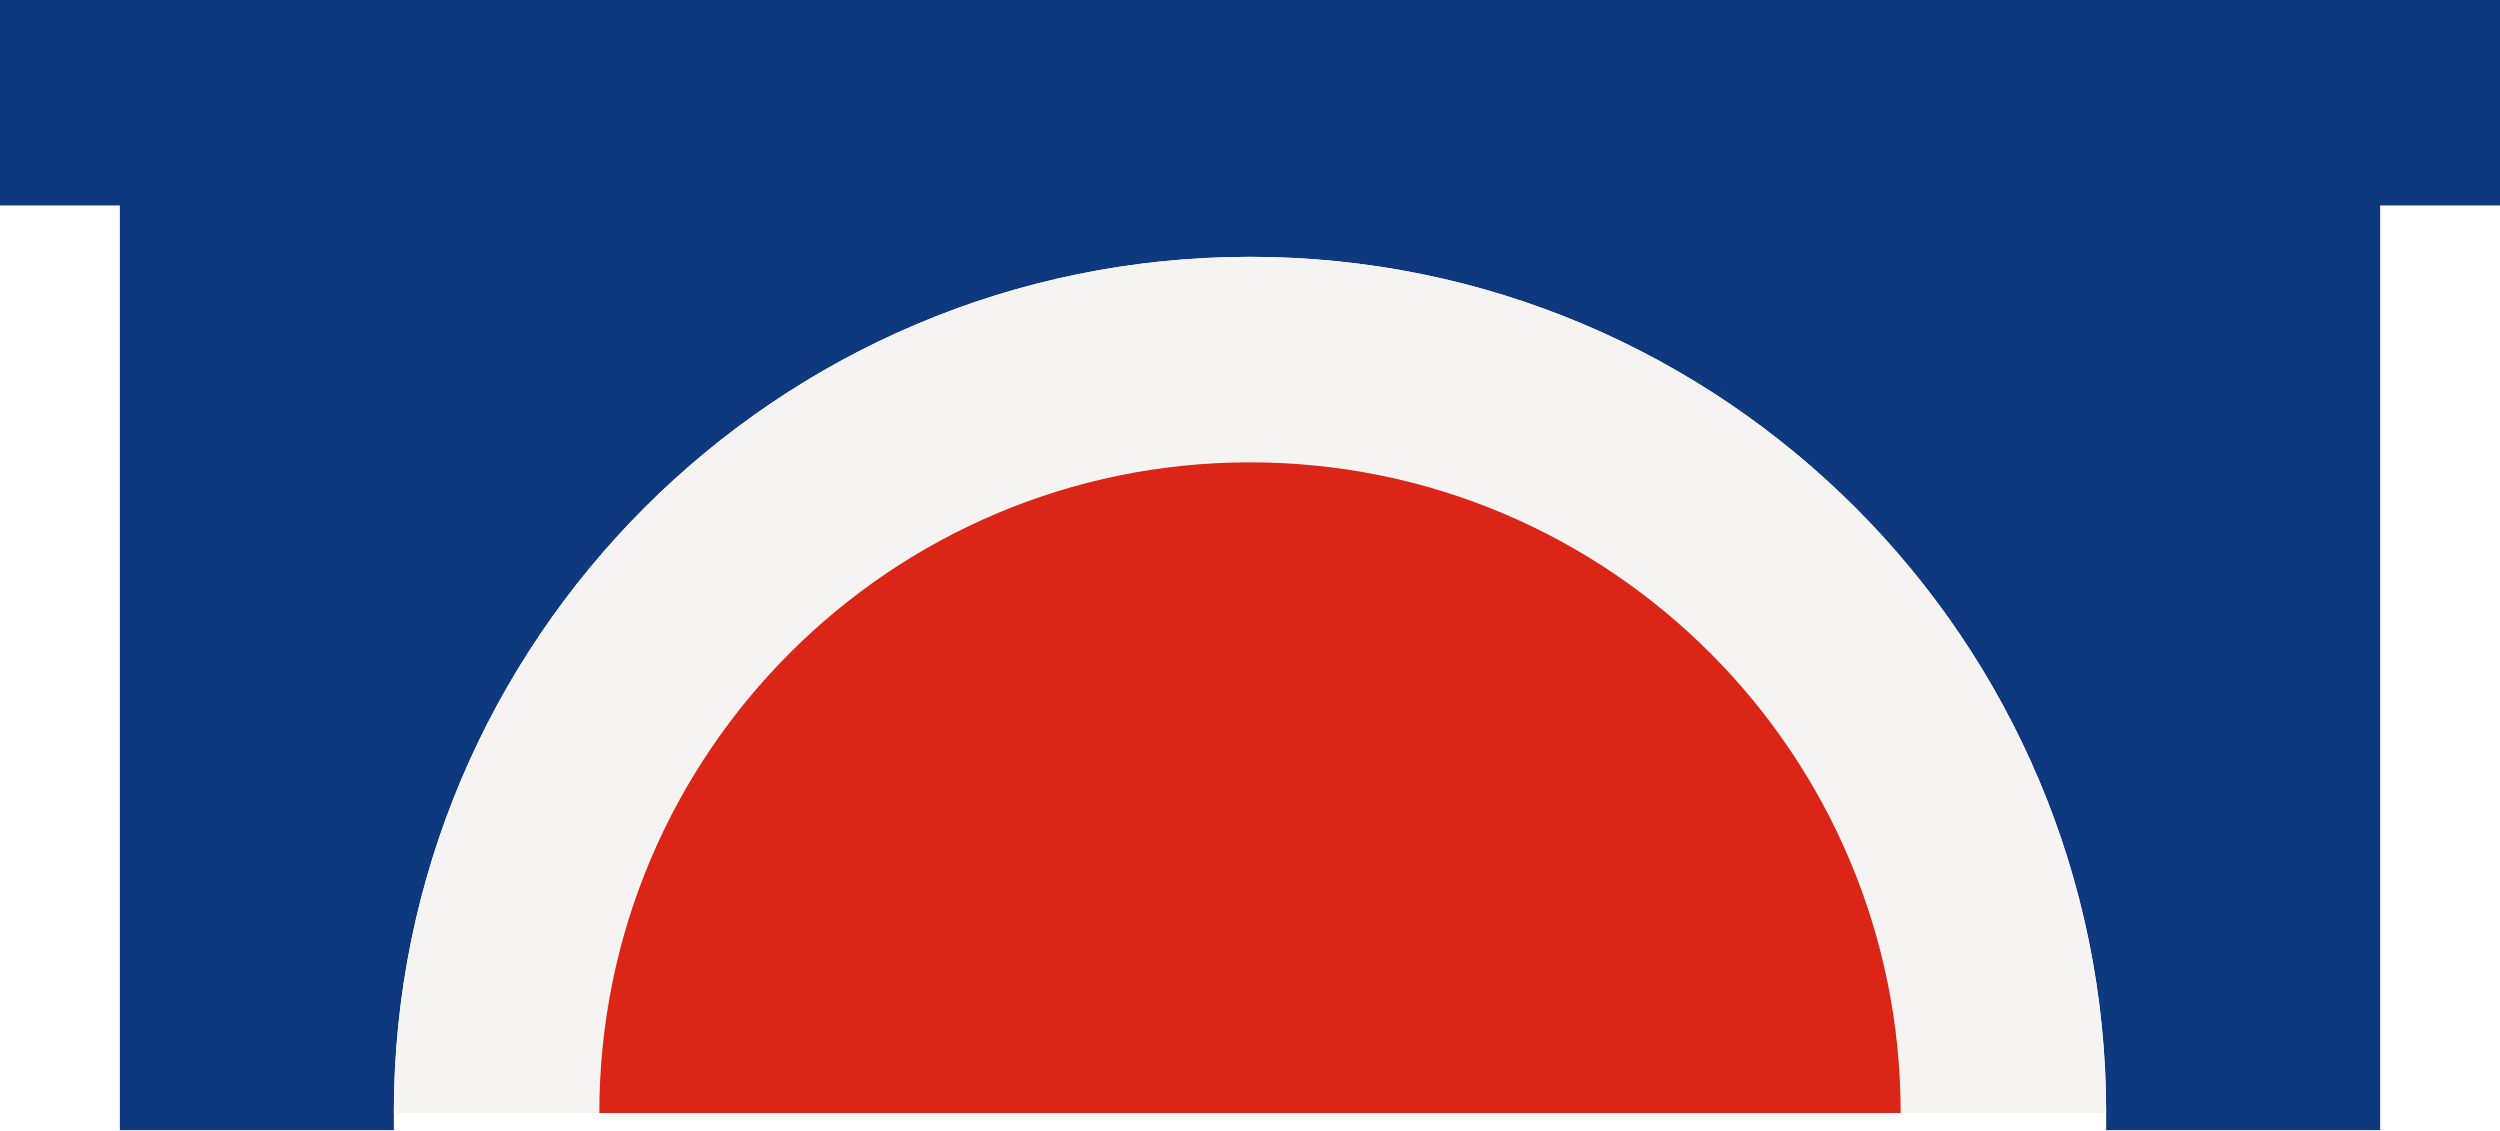
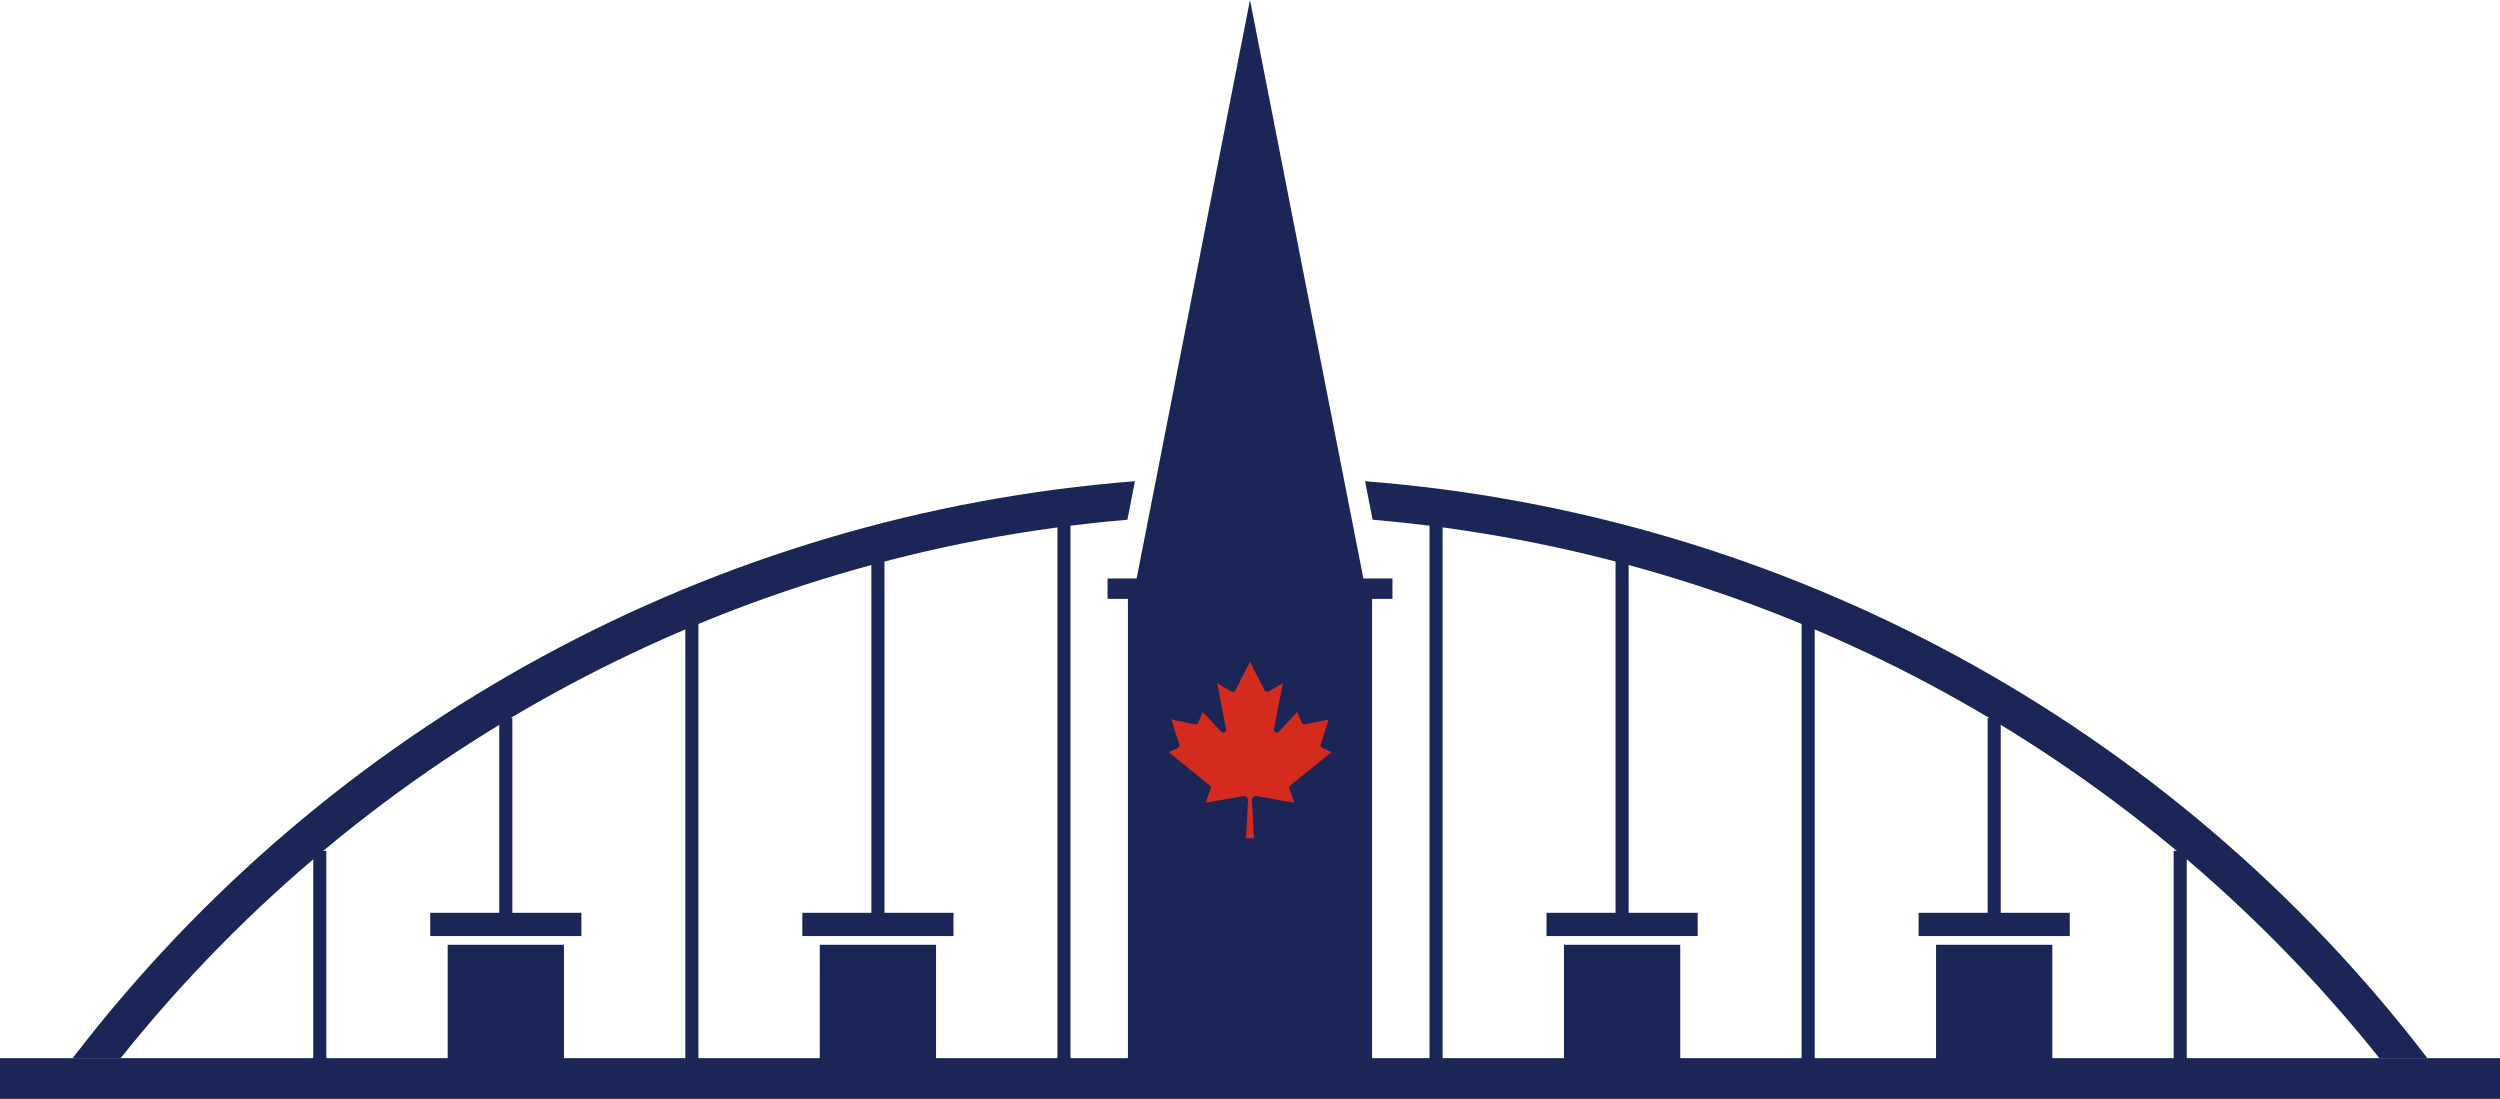
- <svg xmlns="http://www.w3.org/2000/svg" viewBox="0 0 292 132" width="292" height="132" role="img" aria-label="FrancoBridge">
-   <path fill="#0E397F" d="M0 0H292V24H278V132H246V130A100 100 0 0 0 46 130V132H14V24H0Z" />
-   <path fill="#F6F4F2" d="M46 130A100 100 0 0 1 246 130H222A76 76 0 0 0 70 130Z" />
-   <path fill="#DB2517" d="M70 130A76 76 0 0 1 222 130Z" />
+ <svg xmlns="http://www.w3.org/2000/svg" viewBox="70 56 860 378" width="860" height="378" role="img" aria-label="FrancoBridge">
+   <path fill="#1B2556" d="M905 420A510.06 510.06 0 0 0 539.58 221.54L542.17 234.79A497.06 497.06 0 0 1 888.5 420ZM95 420A510.06 510.06 0 0 1 460.42 221.54L457.83 234.79A497.06 497.06 0 0 0 111.5 420Z" />
+   <path fill="#1B2556" d="M433.75 236.14H438.25V420.5H433.75ZM561.75 236.14H566.25V420.5H561.75ZM369.75 248.76H374.25V370.5H369.75ZM625.75 248.76H630.25V370.5H625.75ZM305.75 270.58H310.25V420.5H305.75ZM689.75 270.58H694.25V420.5H689.75ZM241.75 302.99H246.25V370.5H241.75ZM753.75 302.99H758.25V370.5H753.75ZM177.75 348.71H182.25V420.5H177.75ZM817.75 348.71H822.25V420.5H817.75ZM70 420H930V434H70ZM352 381H392V420.5H352ZM346 370H398V378H346ZM608 381H648V420.5H608ZM602 370H654V378H602ZM224 381H264V420.5H224ZM218 370H270V378H218ZM736 381H776V420.5H736ZM730 370H782V378H730Z" />
+   <path fill="#1B2556" d="M458 420.5V262H451V255H461L500 56L539 255H549V262H542V420.5Z" />
+   <path fill="#D52B1E" d="M498.65 344.33L499.32 331.34A1.43 1.43 0 0 0 497.65 329.87L484.72 332.14L486.47 327.32A0.98 0.98 0 0 0 486.17 326.22L472 314.75L475.19 313.26A0.98 0.98 0 0 0 475.7 312.07L472.9 303.46L481.06 305.19A0.98 0.98 0 0 0 482.16 304.62L483.74 300.9L490.11 307.74A0.98 0.98 0 0 0 491.78 306.88L488.71 291.04L493.63 293.89A0.98 0.98 0 0 0 495 293.48L500 283.67L505 293.48A0.98 0.98 0 0 0 506.37 293.89L511.29 291.04L508.22 306.88A0.98 0.98 0 0 0 509.89 307.74L516.26 300.9L517.84 304.62A0.98 0.98 0 0 0 518.94 305.19L527.1 303.46L524.3 312.07A0.98 0.98 0 0 0 524.81 313.26L528 314.75L513.83 326.22A0.98 0.98 0 0 0 513.53 327.32L515.28 332.14L502.35 329.87A1.43 1.43 0 0 0 500.68 331.34L501.35 344.33Z" />
</svg>
